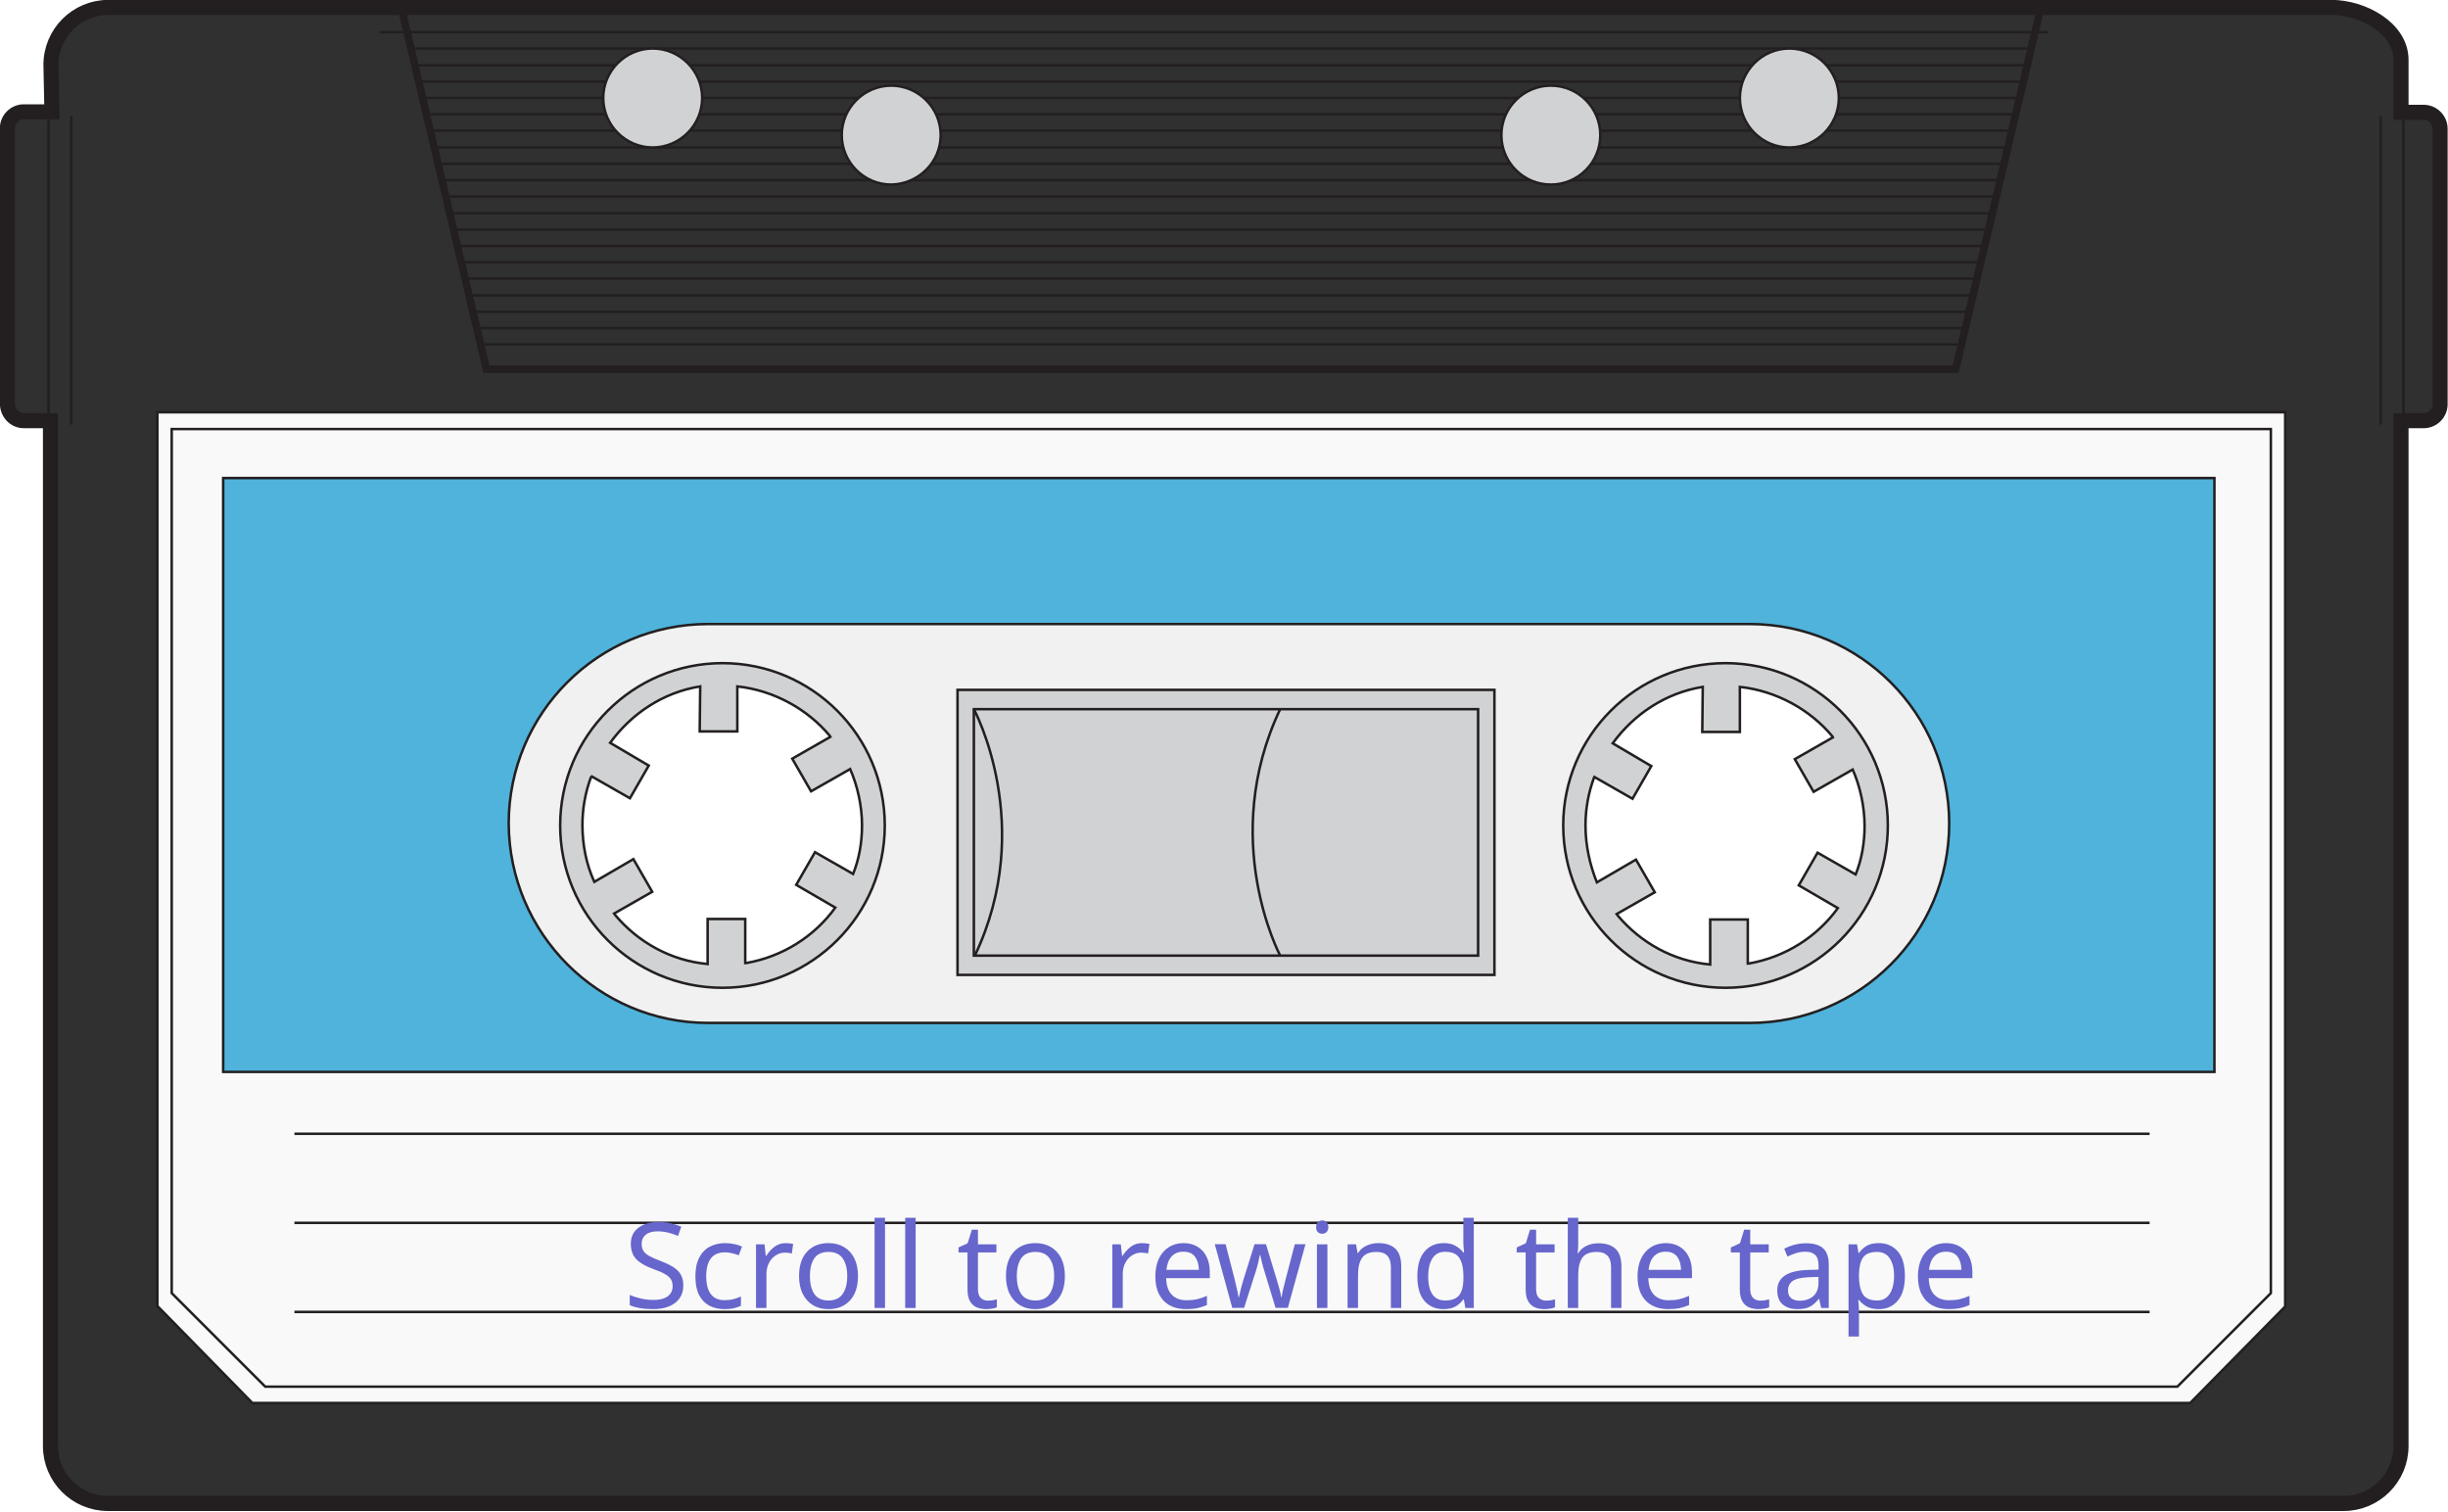
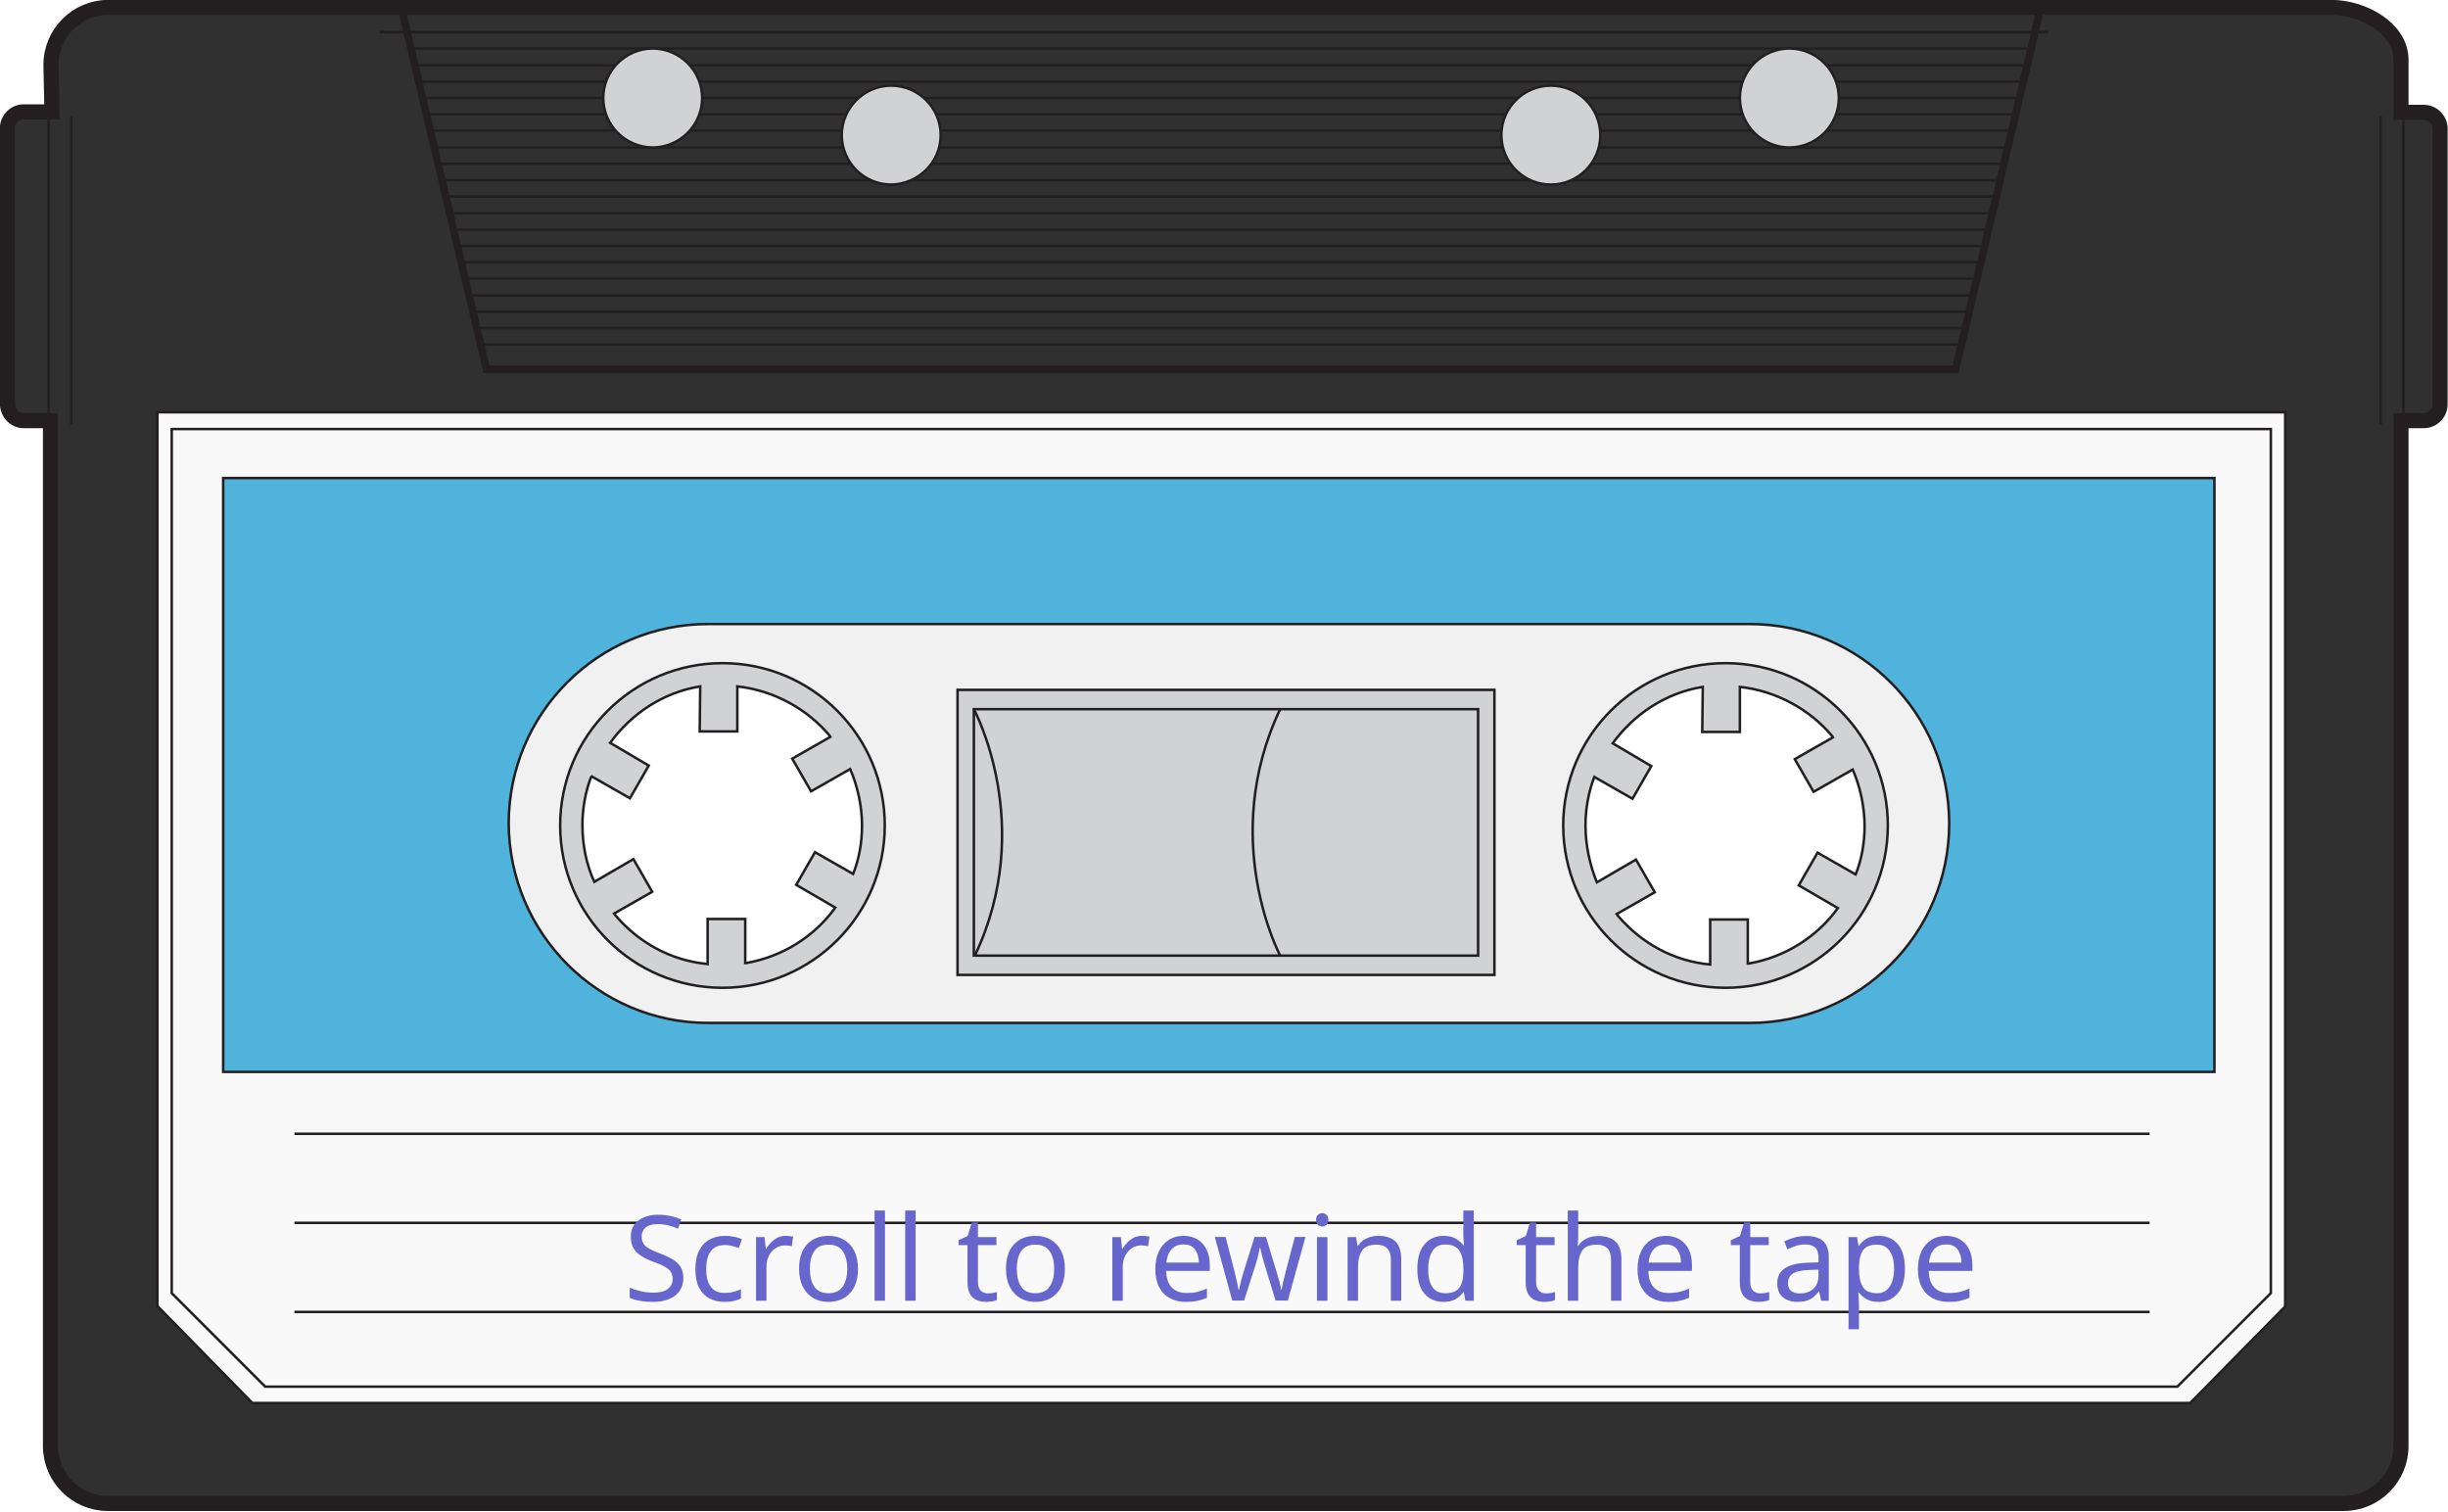
<svg xmlns="http://www.w3.org/2000/svg" xmlns:xlink="http://www.w3.org/1999/xlink" version="1.1" id="Layer_1" x="0px" y="0px" viewBox="0 0 494.7 305.4" enable-background="new 0 0 494.7 305.4" xml:space="preserve">
  <path fill="none" stroke="#231F20" stroke-width="0.508" d="M116.7,156.1l0.1-0.3l4-7.5c4.8-6.5,11.8-11.3,20.1-12.6l8.3-0.1  c8.2,0.9,15.7,5,20.7,11l0.1,0.2l4.4,7.2c1.6,3.8,2.7,8.2,2.7,12.6c0,3.8-0.7,7.5-2,10.9l-4,7.5c-4.7,6.4-11.7,11-19.9,12.4l-0.2,0  l-8.3,0.3c-8.3-0.8-15.4-4.8-20.6-10.8l-0.3-0.4l-4.4-7.1c-1.7-3.9-2.7-8.2-2.7-12.7C114.9,163.1,115.5,159.5,116.7,156.1z" />
  <path fill="#303030" d="M4.8,85h5.4v207.2c0,6.4,5.2,11.6,11.6,11.6h451.8c6.4,0,11.6-5.2,11.6-11.6V85h4.6c1.8,0,3.3-1.5,3.3-3.3  V26c0-1.8-1.5-3.3-3.3-3.3h-4.6V12.1c0-6.4-7.7-10.6-14.1-10.6H21.9c-6.4,0-11.6,5.2-11.6,11.6l0.2,9.5H4.8c-1.8,0-3.3,1.5-3.3,3.3  v55.6C1.5,83.5,3,85,4.8,85z M319.4,156.1l0.1-0.3l4-7.5c4.8-6.5,11.8-11.3,20.1-12.6l8.3-0.1c8.2,0.9,15.7,5,20.7,11l0.1,0.2  l4.4,7.2c1.6,3.8,2.7,8.2,2.7,12.6c0,3.8-0.7,7.5-1.9,10.9l-4,7.5c-4.7,6.4-11.7,11-19.9,12.4l-0.2,0l-8.3,0.3  c-8.3-0.8-15.4-4.8-20.5-10.8l-0.3-0.4l-4.4-7.1c-1.7-3.9-2.7-8.2-2.7-12.7C317.5,163.1,318.2,159.5,319.4,156.1z M116.7,156.1  l0.1-0.3l4-7.5c4.8-6.5,11.8-11.3,20.1-12.6l8.3-0.1c8.2,0.9,15.7,5,20.7,11l0.1,0.2l4.4,7.2c1.6,3.8,2.7,8.2,2.7,12.6  c0,3.8-0.7,7.5-2,10.9l-4,7.5c-4.7,6.4-11.7,11-19.9,12.4l-0.2,0l-8.3,0.3c-8.3-0.8-15.4-4.8-20.6-10.8l-0.3-0.4l-4.4-7.1  c-1.7-3.9-2.7-8.2-2.7-12.7C114.9,163.1,115.5,159.5,116.7,156.1z" />
  <path fill="#F9F9F9" stroke="#231F20" stroke-width="0.508" d="M51,283.5h187.7h16.2h187.7l19.2-19.5V83.3H249h-4.4H31.8v180.6  L51,283.5z M319.4,156.1l0.1-0.3l4-7.5c4.8-6.5,11.8-11.3,20.1-12.6l8.3-0.1c8.2,0.9,15.7,5,20.7,11l0.1,0.2l4.4,7.2  c1.6,3.8,2.7,8.2,2.7,12.6c0,3.8-0.7,7.5-1.9,10.9l-4,7.5c-4.7,6.4-11.7,11-19.9,12.4l-0.2,0l-8.3,0.3c-8.3-0.8-15.4-4.8-20.5-10.8  l-0.3-0.4l-4.4-7.1c-1.7-3.9-2.7-8.2-2.7-12.7C317.5,163.1,318.2,159.5,319.4,156.1z M116.7,156.1l0.1-0.3l4-7.5  c4.8-6.5,11.8-11.3,20.1-12.6l8.3-0.1c8.2,0.9,15.7,5,20.7,11l0.1,0.2l4.4,7.2c1.6,3.8,2.7,8.2,2.7,12.6c0,3.8-0.7,7.5-2,10.9  l-4,7.5c-4.7,6.4-11.7,11-19.9,12.4l-0.2,0l-8.3,0.3c-8.3-0.8-15.4-4.8-20.6-10.8l-0.3-0.4l-4.4-7.1c-1.7-3.9-2.7-8.2-2.7-12.7  C114.9,163.1,115.5,159.5,116.7,156.1z" />
  <path fill="#4FB3DB" stroke="#231F20" stroke-width="0.508" d="M447.5,216.6v-120H45.1v120H447.5z M319.4,156.1l0.1-0.3l4-7.5  c4.8-6.5,11.8-11.3,20.1-12.6l8.3-0.1c8.2,0.9,15.7,5,20.7,11l0.1,0.2l4.4,7.2c1.6,3.8,2.7,8.2,2.7,12.6c0,3.8-0.7,7.5-1.9,10.9  l-4,7.5c-4.7,6.4-11.7,11-19.9,12.4l-0.2,0l-8.3,0.3c-8.3-0.8-15.4-4.8-20.5-10.8l-0.3-0.4l-4.4-7.1c-1.7-3.9-2.7-8.2-2.7-12.7  C317.5,163.1,318.2,159.5,319.4,156.1z M116.7,156.1l0.1-0.3l4-7.5c4.8-6.5,11.8-11.3,20.1-12.6l8.3-0.1c8.2,0.9,15.7,5,20.7,11  l0.1,0.2l4.4,7.2c1.6,3.8,2.7,8.2,2.7,12.6c0,3.8-0.7,7.5-2,10.9l-4,7.5c-4.7,6.4-11.7,11-19.9,12.4l-0.2,0l-8.3,0.3  c-8.3-0.8-15.4-4.8-20.6-10.8l-0.3-0.4l-4.4-7.1c-1.7-3.9-2.7-8.2-2.7-12.7C114.9,163.1,115.5,159.5,116.7,156.1z" />
  <path fill="#F1F1F2" stroke="#231F20" stroke-width="0.508" d="M143.1,206.7h210.5c22.2,0,40.3-18,40.3-40.3  c0-22.2-18-40.3-40.3-40.3H143.1c-22.2,0-40.3,18-40.3,40.3C102.9,188.6,120.9,206.7,143.1,206.7z M319.4,156.1l0.1-0.3l4-7.5  c4.8-6.5,11.8-11.3,20.1-12.6l8.3-0.1c8.2,0.9,15.7,5,20.7,11l0.1,0.2l4.4,7.2c1.6,3.8,2.7,8.2,2.7,12.6c0,3.8-0.7,7.5-1.9,10.9  l-4,7.5c-4.7,6.4-11.7,11-19.9,12.4l-0.2,0l-8.3,0.3c-8.3-0.8-15.4-4.8-20.5-10.8l-0.3-0.4l-4.4-7.1c-1.7-3.9-2.7-8.2-2.7-12.7  C317.5,163.1,318.2,159.5,319.4,156.1z M116.7,156.1l0.1-0.3l4-7.5c4.8-6.5,11.8-11.3,20.1-12.6l8.3-0.1c8.2,0.9,15.7,5,20.7,11  l0.1,0.2l4.4,7.2c1.6,3.8,2.7,8.2,2.7,12.6c0,3.8-0.7,7.5-2,10.9l-4,7.5c-4.7,6.4-11.7,11-19.9,12.4l-0.2,0l-8.3,0.3  c-8.3-0.8-15.4-4.8-20.6-10.8l-0.3-0.4l-4.4-7.1c-1.7-3.9-2.7-8.2-2.7-12.7C114.9,163.1,115.5,159.5,116.7,156.1z" />
  <path fill="none" stroke="#231F20" stroke-width="3.051" d="M4.8,85h5.4v207.2c0,6.4,5.2,11.6,11.6,11.6h451.8  c6.4,0,11.6-5.2,11.6-11.6V85h4.6c1.8,0,3.3-1.5,3.3-3.3V26c0-1.8-1.5-3.3-3.3-3.3h-4.6V12.1c0-6.4-7.7-10.6-14.1-10.6H21.9  c-6.4,0-11.6,5.2-11.6,11.6l0.2,9.5H4.8c-1.8,0-3.3,1.5-3.3,3.3v55.6C1.5,83.5,3,85,4.8,85z" />
  <polyline fill="none" stroke="#231F20" stroke-width="1.525" points="81.3,2.4 98.3,74.6 241.5,74.6 251.9,74.6 395.2,74.6   412.2,2.4 " />
  <polygon fill="none" stroke="#231F20" stroke-width="0.508" points="244.6,86.7 34.7,86.7 34.7,261.3 53.6,280.2 238.8,280.2   254.8,280.2 440,280.2 458.9,261.3 458.9,86.7 249,86.7 " />
  <line fill="none" stroke="#231F20" stroke-width="0.508" x1="485.7" y1="85.8" x2="485.7" y2="23.5" />
  <line fill="none" stroke="#231F20" stroke-width="0.508" x1="481.1" y1="85.8" x2="481.1" y2="23.5" />
  <line fill="none" stroke="#231F20" stroke-width="0.508" x1="14.4" y1="85.8" x2="14.4" y2="23.5" />
  <line fill="none" stroke="#231F20" stroke-width="0.508" x1="9.8" y1="85.8" x2="9.8" y2="23.5" />
  <path id="rightGear" fill="#D0D2D3" stroke="#231F20" stroke-width="0.508" d="M348.7,199.6c18.1,0,32.8-14.7,32.8-32.8  c0-18.1-14.7-32.8-32.8-32.8c-18.1,0-32.8,14.7-32.8,32.8C315.9,184.9,330.6,199.6,348.7,199.6z M320.4,166.8c0-3.4,0.6-6.6,1.7-9.6  l0.1-0.2l7.7,4.4l3.8-6.6l-7.8-4.6c4.3-5.9,10.7-10.2,18.2-11.4l-0.1,9.1l7.6,0l0-9.1c7.4,0.8,14.2,4.6,18.7,10l0.1,0.2l-7.7,4.4  l3.8,6.6l7.9-4.5c1.5,3.4,2.4,7.5,2.4,11.4c0,3.5-0.6,6.8-1.8,9.8l-7.7-4.4l-3.8,6.6l7.9,4.6c-4.2,5.8-10.6,9.9-18,11.2l-0.2,0v-8.9  h-7.6l0,9.1c-7.5-0.7-14-4.4-18.6-9.8l-0.3-0.4l7.7-4.4l-3.8-6.6l-7.9,4.6C321.3,174.8,320.4,170.9,320.4,166.8z" />
  <path id="leftGear" fill="#D0D2D3" stroke="#231F20" stroke-width="0.508" d="M146,199.6c18.1,0,32.8-14.7,32.8-32.8  c0-18.1-14.7-32.8-32.8-32.8c-18.1,0-32.8,14.7-32.8,32.8C113.2,184.9,127.9,199.6,146,199.6z M119.6,156.9l7.7,4.4l3.8-6.6  l-7.8-4.6c4.3-5.9,10.7-10.2,18.2-11.4l-0.1,9.1l7.6,0l0-9.1c7.4,0.8,14.2,4.6,18.7,10l0.1,0.2l-7.7,4.4l3.8,6.6l7.9-4.5  c1.5,3.4,2.4,7.5,2.4,11.4c0,3.5-0.6,6.8-1.8,9.8l-7.7-4.4l-3.8,6.6l7.9,4.6c-4.2,5.8-10.6,9.9-18,11.2l-0.2,0v-8.9h-7.6l0,9.1  c-7.5-0.7-14-4.4-18.6-9.8l-0.3-0.4l7.7-4.4l-3.8-6.6l-7.9,4.6c-1.6-3.5-2.4-7.4-2.4-11.5c0-3.4,0.6-6.6,1.7-9.6L119.6,156.9z" />
  <g>
    <defs>
      <polygon id="SVGID_1_" points="81.3,2.4 98.3,74.6 241.5,74.6 251.9,74.6 395.2,74.6 412.2,2.4   " />
    </defs>
    <clipPath id="SVGID_2_">
      <use xlink:href="#SVGID_1_" overflow="visible" />
    </clipPath>
    <g clip-path="url(#SVGID_2_)">
      <line fill="none" stroke="#231F20" stroke-width="0.508" x1="413.9" y1="69.6" x2="76.7" y2="69.6" />
      <line fill="none" stroke="#231F20" stroke-width="0.508" x1="413.9" y1="66.3" x2="76.7" y2="66.3" />
      <line fill="none" stroke="#231F20" stroke-width="0.508" x1="413.9" y1="63" x2="76.7" y2="63" />
      <line fill="none" stroke="#231F20" stroke-width="0.508" x1="413.9" y1="59.7" x2="76.7" y2="59.7" />
      <line fill="none" stroke="#231F20" stroke-width="0.508" x1="413.9" y1="56.3" x2="76.7" y2="56.3" />
      <line fill="none" stroke="#231F20" stroke-width="0.508" x1="413.9" y1="53" x2="76.7" y2="53" />
      <line fill="none" stroke="#231F20" stroke-width="0.508" x1="413.9" y1="49.7" x2="76.7" y2="49.7" />
      <line fill="none" stroke="#231F20" stroke-width="0.508" x1="413.9" y1="46.4" x2="76.7" y2="46.4" />
      <line fill="none" stroke="#231F20" stroke-width="0.508" x1="413.9" y1="43.1" x2="76.7" y2="43.1" />
      <line fill="none" stroke="#231F20" stroke-width="0.508" x1="413.9" y1="39.7" x2="76.7" y2="39.7" />
      <line fill="none" stroke="#231F20" stroke-width="0.508" x1="413.9" y1="36.4" x2="76.7" y2="36.4" />
      <line fill="none" stroke="#231F20" stroke-width="0.508" x1="413.9" y1="33.1" x2="76.7" y2="33.1" />
      <line fill="none" stroke="#231F20" stroke-width="0.508" x1="413.9" y1="29.8" x2="76.7" y2="29.8" />
      <line fill="none" stroke="#231F20" stroke-width="0.508" x1="413.9" y1="26.4" x2="76.7" y2="26.4" />
      <line fill="none" stroke="#231F20" stroke-width="0.508" x1="413.9" y1="23.1" x2="76.7" y2="23.1" />
      <line fill="none" stroke="#231F20" stroke-width="0.508" x1="413.9" y1="19.8" x2="76.7" y2="19.8" />
      <line fill="none" stroke="#231F20" stroke-width="0.508" x1="413.9" y1="16.5" x2="76.7" y2="16.5" />
      <line fill="none" stroke="#231F20" stroke-width="0.508" x1="413.9" y1="13.2" x2="76.7" y2="13.2" />
      <line fill="none" stroke="#231F20" stroke-width="0.508" x1="413.9" y1="9.8" x2="76.7" y2="9.8" />
    </g>
  </g>
  <rect x="193.5" y="139.4" fill="#D0D2D3" stroke="#231F20" stroke-width="0.508" width="108.5" height="57.6" />
  <rect x="196.8" y="143.3" fill="none" stroke="#231F20" stroke-width="0.508" width="101.9" height="49.8" />
  <path id="leftTape" fill="none" stroke="#231F20" stroke-width="0.508" d="M196.8,143.3c0,0,12.7,23.5,0.2,49.8" />
  <line fill="none" stroke="#231F20" stroke-width="0.508" x1="434.4" y1="229.1" x2="59.5" y2="229.1" />
  <line fill="none" stroke="#231F20" stroke-width="0.508" x1="434.4" y1="247.1" x2="59.5" y2="247.1" />
  <line fill="none" stroke="#231F20" stroke-width="0.508" x1="434.4" y1="265.1" x2="59.5" y2="265.1" />
  <line fill="none" stroke="#231F20" stroke-width="0.508" x1="413.9" y1="6.5" x2="76.7" y2="6.5" />
  <path fill="#D0D2D3" stroke="#231F20" stroke-width="0.508" d="M351.6,19.8c0-5.5,4.5-10,10-10c5.5,0,10,4.5,10,10  c0,5.5-4.5,10-10,10C356.1,29.8,351.6,25.3,351.6,19.8z" />
  <circle fill="#D0D2D3" stroke="#231F20" stroke-width="0.508" cx="313.4" cy="27.3" r="10" />
  <path fill="#D0D2D3" stroke="#231F20" stroke-width="0.508" d="M141.9,19.8c0-5.5-4.5-10-10-10c-5.5,0-10,4.5-10,10  c0,5.5,4.5,10,10,10C137.4,29.8,141.9,25.3,141.9,19.8z" />
  <path fill="#D0D2D3" stroke="#231F20" stroke-width="0.508" d="M190.1,27.3c0-5.5-4.5-10-10-10c-5.5,0-10,4.5-10,10s4.5,10,10,10  C185.6,37.2,190.1,32.8,190.1,27.3z" />
  <path id="rightTape" fill="none" stroke="#231F20" stroke-width="0.508" d="M258.7,193.1c0,0-12.5-23.5,0-49.8" />
-   <text transform="matrix(1 0 0 1 126.0394 264.3034)" fill="#6666CC" font-family="'Notethis'" font-size="24">Scroll to rewind the tape</text>
+   <text id="minigameText" transform="matrix(1 0 0 1 126.0396 262.8341)" fill="#6666CC" font-family="'Notethis'" font-size="24">Scroll to rewind the tape</text>
</svg>
